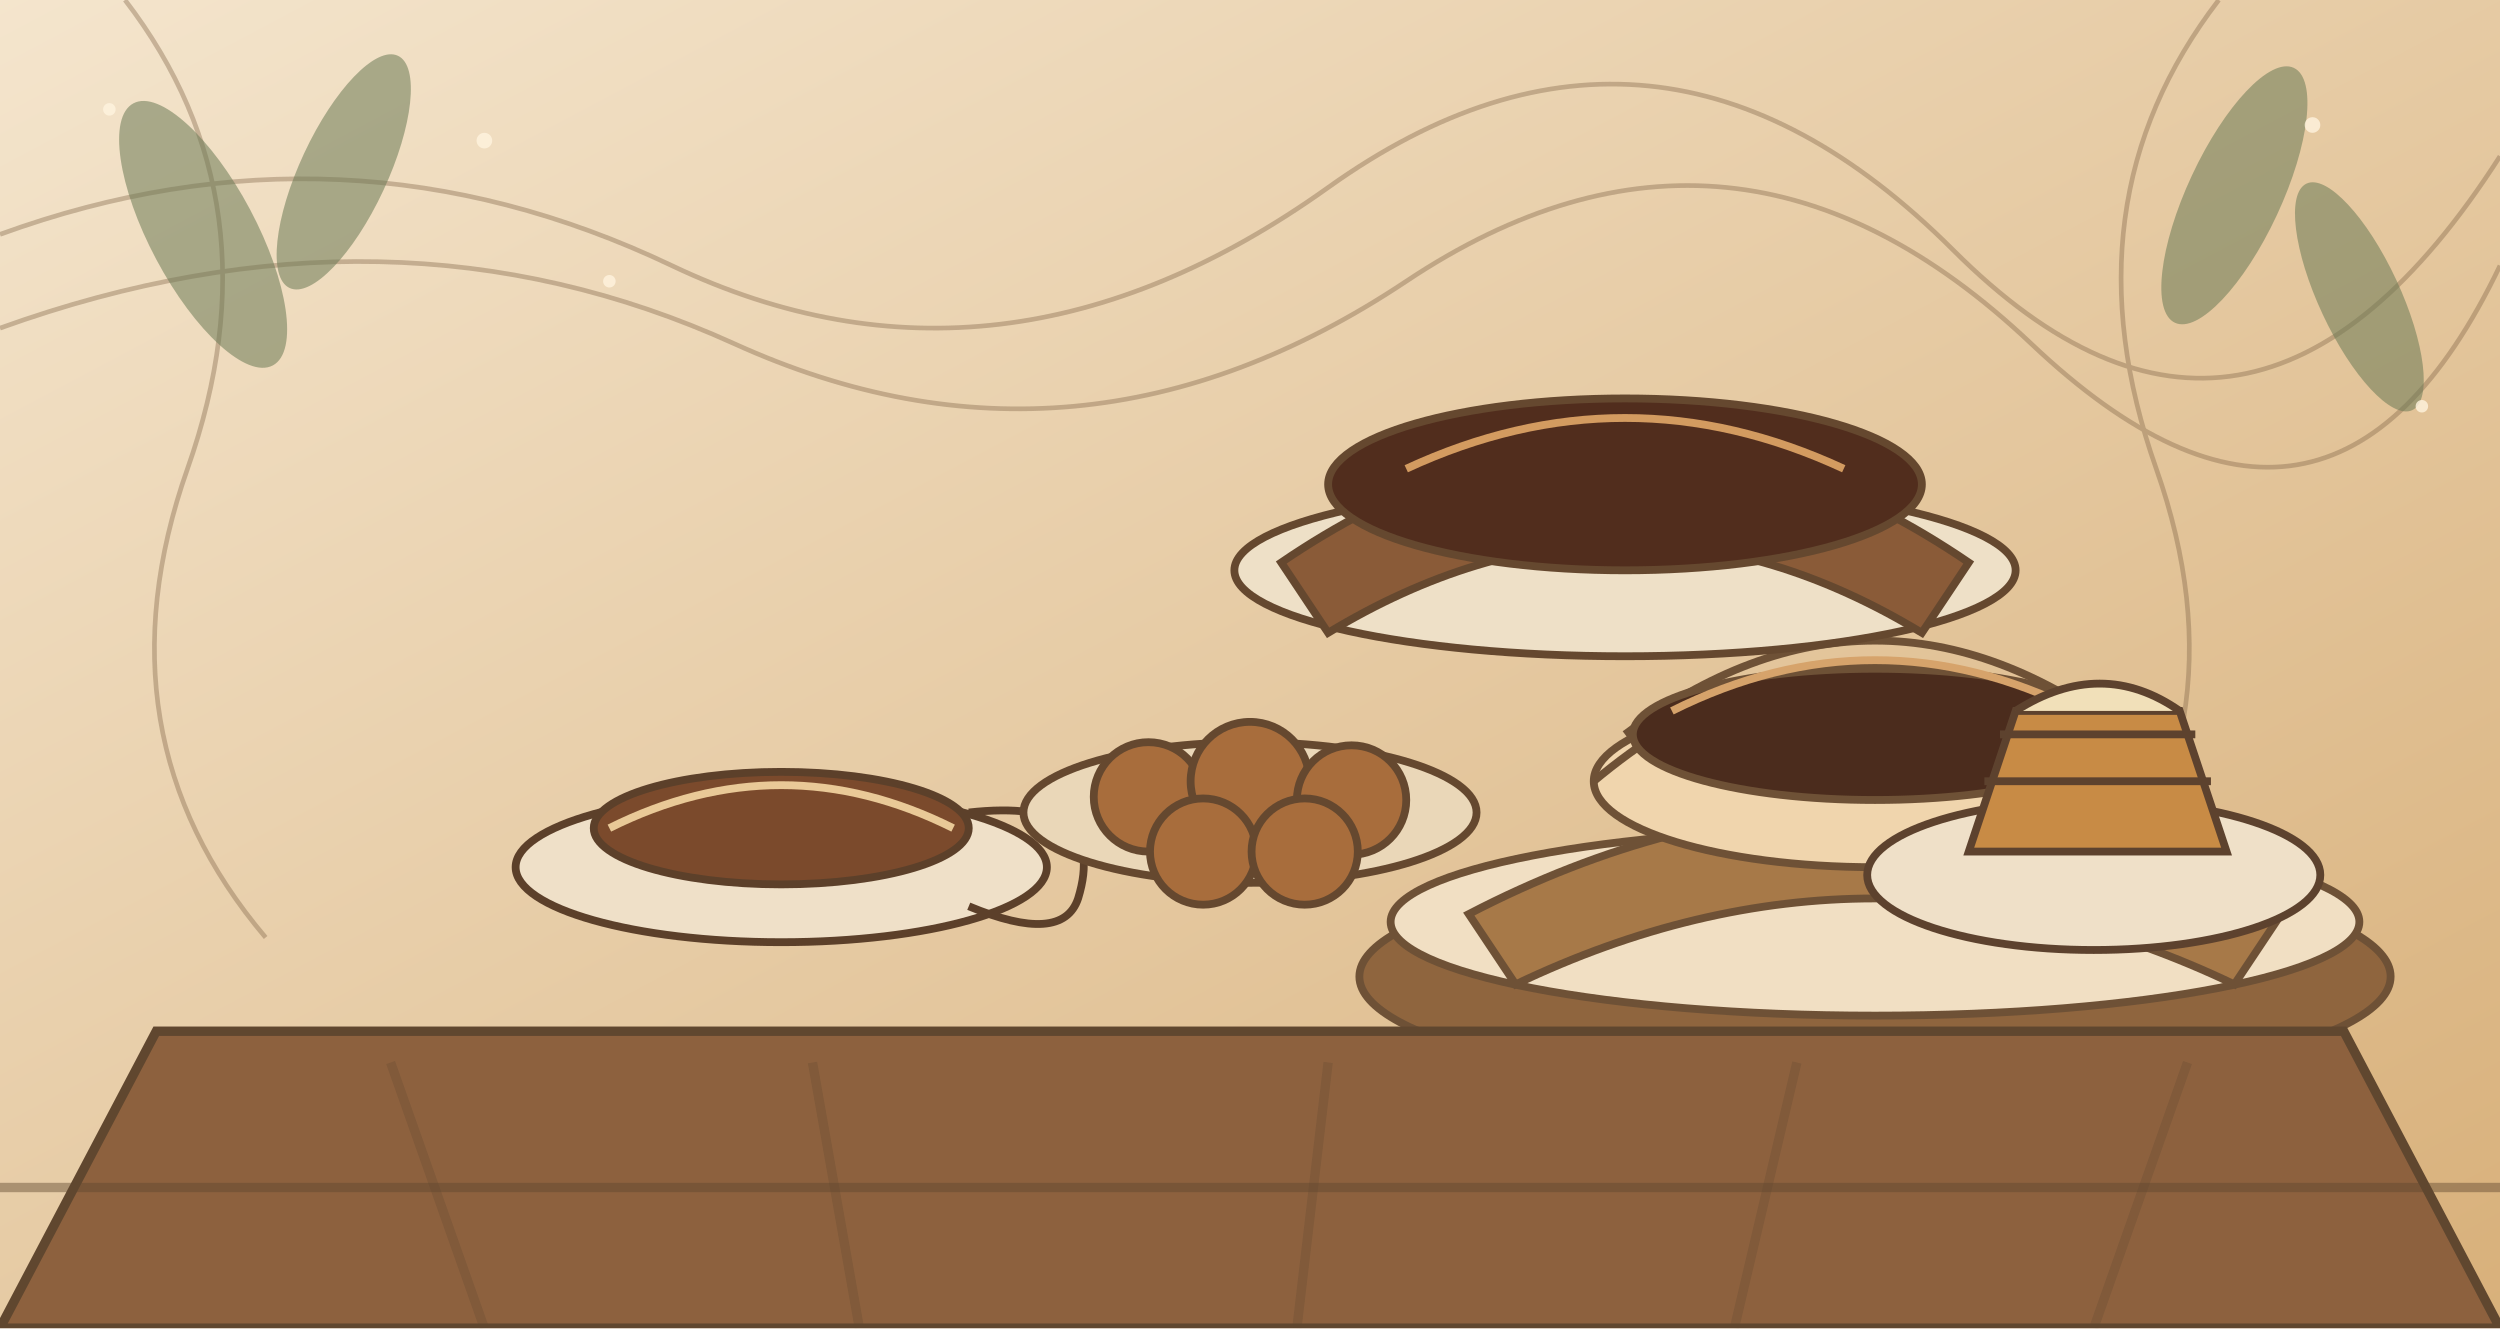
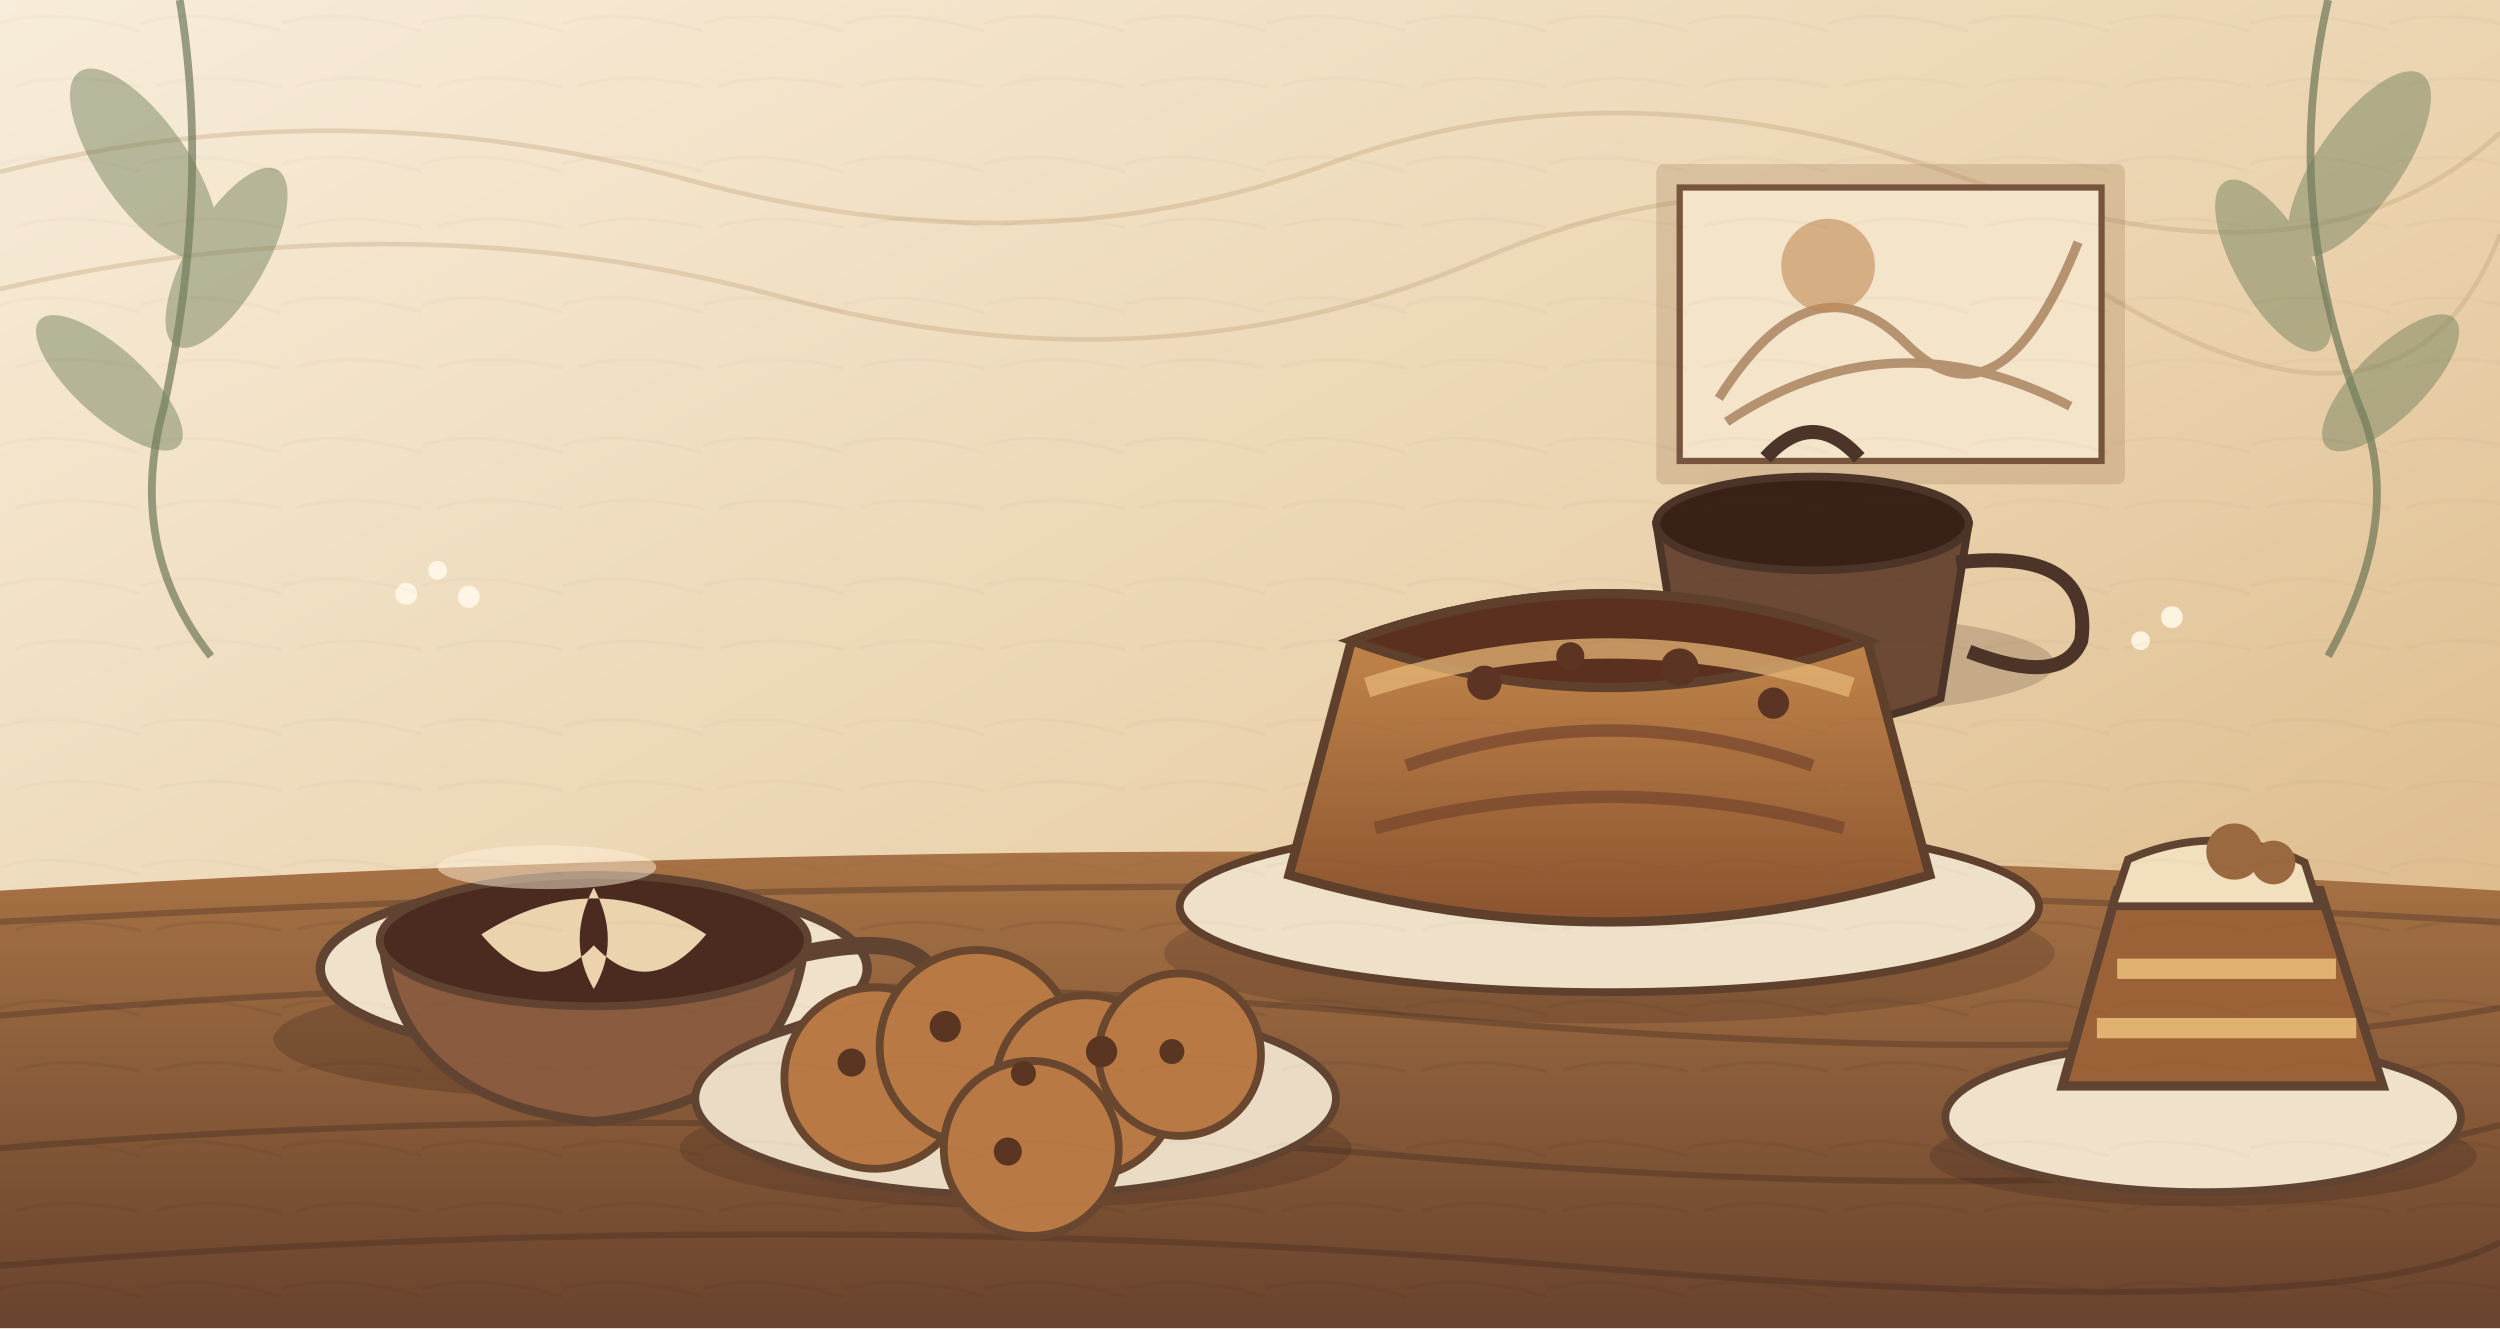
<svg xmlns="http://www.w3.org/2000/svg" viewBox="0 0 1600 850" preserveAspectRatio="xMidYMid slice">
  <defs>
-     <linearGradient id="bg" x1="0" y1="0" x2="1" y2="1">
-       <stop stop-color="#f4e5cd" />
-       <stop offset="1" stop-color="#d8b07a" />
+     <linearGradient id="wall" x1="0" y1="0" x2="1" y2="1">
+       <stop stop-color="#f8edda" />
+       <stop offset=".55" stop-color="#ead2ad" />
+       <stop offset="1" stop-color="#d7b17c" />
    </linearGradient>
-     <filter id="soft">
-       <feGaussianBlur stdDeviation="1.2" />
+     <linearGradient id="table" x1="0" y1="0" x2="0" y2="1">
+       <stop stop-color="#a87345" />
+       <stop offset="1" stop-color="#69432d" />
+     </linearGradient>
+     <linearGradient id="cake" x1="0" y1="0" x2="0" y2="1">
+       <stop stop-color="#c98b4e" />
+       <stop offset="1" stop-color="#8b542f" />
+     </linearGradient>
+     <filter id="shadow">
+       <feGaussianBlur stdDeviation="10" />
    </filter>
+     <pattern id="grain" width="90" height="90" patternUnits="userSpaceOnUse">
+       <path d="M0 15 Q35 4 90 20 M10 55 Q45 44 100 58" fill="none" stroke="#4b2f21" stroke-width="2" opacity=".12" />
+     </pattern>
  </defs>
-   <rect width="1600" height="850" fill="url(#bg)" />
-   <g fill="none" stroke="#7d6245" stroke-width="3" opacity=".38">
-     <path d="M0 150 Q220 70 430 170 T850 120 T1250 160 T1600 100" />
-     <path d="M0 210 Q250 120 470 220 T900 180 T1300 220 T1600 170" />
-     <path d="M80 0 Q180 130 120 300 T170 600" />
-     <path d="M1420 0 Q1320 130 1380 300 T1330 600" />
+   <rect width="1600" height="850" fill="url(#wall)" />
+   <path d="M0 110 Q220 55 440 115 T850 105 T1260 115 T1600 85 M0 185 Q260 125 500 190 T950 165 T1350 190 T1600 150" fill="none" stroke="#b99a70" stroke-width="3" opacity=".32" />
+   <g fill="none" stroke="#647050" stroke-width="5" opacity=".65">
+     <path d="M115 0 Q135 120 105 260 Q80 350 135 420" />
+     <path d="M1490 0 Q1460 130 1510 260 Q1540 330 1490 420" />
  </g>
-   <g opacity=".55" fill="#6c7a55">
-     <ellipse cx="130" cy="150" rx="34" ry="95" transform="rotate(-28 130 150)" />
-     <ellipse cx="220" cy="110" rx="28" ry="82" transform="rotate(25 220 110)" />
-     <ellipse cx="1430" cy="125" rx="30" ry="90" transform="rotate(25 1430 125)" />
-     <ellipse cx="1510" cy="190" rx="26" ry="80" transform="rotate(-25 1510 190)" />
+   <g fill="#71805d" opacity=".48">
+     <ellipse cx="92" cy="105" rx="28" ry="72" transform="rotate(-35 92 105)" />
+     <ellipse cx="145" cy="165" rx="25" ry="65" transform="rotate(30 145 165)" />
+     <ellipse cx="70" cy="245" rx="22" ry="60" transform="rotate(-48 70 245)" />
+     <ellipse cx="1510" cy="105" rx="27" ry="70" transform="rotate(35 1510 105)" />
+     <ellipse cx="1455" cy="170" rx="24" ry="62" transform="rotate(-30 1455 170)" />
+     <ellipse cx="1530" cy="245" rx="22" ry="58" transform="rotate(45 1530 245)" />
  </g>
-   <g stroke="#6e5136" stroke-width="5" fill="#b88a55">
-     <ellipse cx="1200" cy="625" rx="330" ry="75" fill="#8f653e" />
-     <ellipse cx="1200" cy="590" rx="310" ry="60" fill="#f1dfc3" />
-     <path d="M940 585 Q1200 450 1460 585 L1430 630 Q1200 520 970 630Z" fill="#a77948" />
-     <ellipse cx="1200" cy="500" rx="180" ry="55" fill="#f0d5ad" />
-     <path d="M1020 500 Q1200 350 1380 500" fill="none" />
-     <path d="M1040 470 Q1200 350 1360 470" fill="none" />
-     <ellipse cx="1200" cy="470" rx="155" ry="42" fill="#4b2c1d" />
-     <path d="M1070 455 Q1200 390 1330 455" stroke="#d6a36b" fill="none" />
+   <rect x="1060" y="105" width="300" height="205" rx="5" fill="#9a744f" opacity=".25" />
+   <rect x="1075" y="120" width="270" height="175" fill="#f4e4ca" stroke="#76553c" stroke-width="4" />
+   <path d="M1100 255 Q1160 160 1220 220 T1330 155 M1105 270 Q1210 200 1325 260" fill="none" stroke="#9a704b" stroke-width="6" opacity=".7" />
+   <circle cx="1170" cy="170" r="30" fill="#c18b55" opacity=".6" />
+   <ellipse cx="450" cy="625" rx="300" ry="48" fill="#352017" opacity=".18" filter="url(#shadow)" />
+   <ellipse cx="1030" cy="640" rx="390" ry="55" fill="#352017" opacity=".2" filter="url(#shadow)" />
+   <path d="M0 570 Q800 520 1600 570 L1600 850 L0 850Z" fill="url(#table)" />
+   <path d="M0 590 Q800 545 1600 590 M0 650 Q450 610 900 650 T1600 645 M0 735 Q420 700 900 740 T1600 720 M0 810 Q500 770 1000 810 T1600 795" fill="none" stroke="#3d251b" stroke-width="4" opacity=".32" />
+   <rect y="570" width="1600" height="280" fill="url(#grain)" opacity=".8" />
+   <g transform="translate(1160 335)">
+     <ellipse cx="0" cy="90" rx="155" ry="32" fill="#43271c" opacity=".2" />
+     <path d="M-100 0 Q0 -45 100 0 L82 112 Q0 145 -82 112Z" fill="#6b4935" stroke="#4d3428" stroke-width="5" />
+     <ellipse cx="0" cy="0" rx="100" ry="30" fill="#3a2118" stroke="#4d3428" stroke-width="5" />
+     <path d="M92 25 Q180 15 172 75 Q160 105 100 82 M-30 -42 Q0 -75 30 -42" fill="none" stroke="#4d3428" stroke-width="9" />
  </g>
-   <g stroke="#60472f" stroke-width="6">
-     <path d="M700 660 L1500 660 L1600 850 L0 850 L100 660Z" fill="#8d613e" />
-     <path d="M0 760 L1600 760" fill="none" opacity=".45" />
-     <path d="M250 680 L310 850 M520 680 L550 850 M850 680 L830 850 M1150 680 L1110 850 M1400 680 L1340 850" opacity=".28" />
-   </g>
-   <g stroke="#5c402a" stroke-width="5">
-     <ellipse cx="500" cy="555" rx="170" ry="48" fill="#efe0c8" />
-     <ellipse cx="500" cy="530" rx="120" ry="36" fill="#7b4a2c" />
-     <path d="M390 530 Q500 475 610 530" fill="none" stroke="#e9c997" />
-     <path d="M620 520 Q710 510 690 575 Q680 605 620 580" fill="none" />
-   </g>
-   <g stroke="#65482f" stroke-width="5">
-     <ellipse cx="800" cy="520" rx="145" ry="45" fill="#ead7b8" />
-     <g fill="#a86d3c">
-       <circle cx="735" cy="510" r="35" />
-       <circle cx="800" cy="500" r="38" />
-       <circle cx="865" cy="512" r="35" />
-       <circle cx="770" cy="545" r="34" />
-       <circle cx="835" cy="545" r="34" />
+   <g transform="translate(1030 515)">
+     <ellipse cx="0" cy="95" rx="285" ry="45" fill="#3b241a" opacity=".22" />
+     <ellipse cx="0" cy="65" rx="275" ry="55" fill="#eee0c9" stroke="#5e402d" stroke-width="5" />
+     <path d="M-205 45 L-165 -105 Q0 -165 165 -105 L205 45 Q0 105 -205 45Z" fill="url(#cake)" stroke="#5e402d" stroke-width="6" />
+     <path d="M-165 -105 Q0 -165 165 -105 Q0 -45 -165 -105Z" fill="#5b301f" stroke="#5e402d" stroke-width="6" />
+     <path d="M-155 -75 Q0 -125 155 -75" fill="none" stroke="#e6b675" stroke-width="13" opacity=".75" />
+     <path d="M-130 -25 Q0 -70 130 -25 M-150 15 Q0 -25 150 15" fill="none" stroke="#75452d" stroke-width="8" opacity=".7" />
+     <g fill="#5b3423">
+       <circle cx="-80" cy="-78" r="11" />
+       <circle cx="-25" cy="-95" r="9" />
+       <circle cx="45" cy="-88" r="12" />
+       <circle cx="105" cy="-65" r="10" />
    </g>
  </g>
-   <g stroke="#5d422e" stroke-width="5">
-     <ellipse cx="1340" cy="560" rx="145" ry="48" fill="#efe0c8" />
-     <path d="M1260 545 L1290 455 L1395 455 L1425 545Z" fill="#c88b45" />
-     <path d="M1280 470 L1405 470" />
-     <path d="M1270 500 L1415 500" />
-     <path d="M1290 455 Q1345 420 1395 455" fill="#f1e0b9" />
+   <g transform="translate(380 560)">
+     <ellipse cx="0" cy="105" rx="205" ry="38" fill="#321f18" opacity=".25" />
+     <ellipse cx="0" cy="60" rx="175" ry="55" fill="#efe1ca" stroke="#604431" stroke-width="6" />
+     <path d="M-135 42 Q-125 145 0 158 Q125 145 135 42Z" fill="#8a5b3e" stroke="#604431" stroke-width="6" />
+     <ellipse cx="0" cy="42" rx="137" ry="42" fill="#4b2b20" stroke="#604431" stroke-width="5" />
+     <path d="M-72 38 Q0 -8 72 38 Q35 82 0 45 Q-35 82 -72 38Z M0 8 Q-18 42 0 73 Q18 42 0 8Z" fill="#ead3ad" />
+     <path d="M135 50 Q230 30 220 92 Q208 125 142 106" fill="none" stroke="#604431" stroke-width="11" />
+     <ellipse cx="-30" cy="-5" rx="70" ry="14" fill="#fff0d7" opacity=".5" />
  </g>
-   <g stroke="#65482f" stroke-width="5">
-     <ellipse cx="1040" cy="365" rx="250" ry="55" fill="#eee0c7" />
-     <path d="M820 360 Q1040 210 1260 360 L1230 405 Q1040 290 850 405Z" fill="#8a5b38" />
-     <ellipse cx="1040" cy="310" rx="190" ry="55" fill="#512d1d" />
-     <path d="M900 300 Q1040 235 1180 300" fill="none" stroke="#d39b60" />
+   <g transform="translate(650 665)">
+     <ellipse cx="0" cy="70" rx="215" ry="38" fill="#382219" opacity=".22" />
+     <ellipse cx="0" cy="38" rx="205" ry="62" fill="#eadbc4" stroke="#604431" stroke-width="5" />
+     <g fill="#b87945" stroke="#69462e" stroke-width="5">
+       <circle cx="-90" cy="25" r="58" />
+       <circle cx="-25" cy="5" r="62" />
+       <circle cx="45" cy="30" r="58" />
+       <circle cx="105" cy="10" r="52" />
+       <circle cx="10" cy="70" r="56" />
+     </g>
+     <g fill="#5a3522">
+       <circle cx="-105" cy="15" r="9" />
+       <circle cx="-45" cy="-8" r="10" />
+       <circle cx="5" cy="22" r="8" />
+       <circle cx="55" cy="8" r="10" />
+       <circle cx="100" cy="8" r="8" />
+       <circle cx="-5" cy="72" r="9" />
+     </g>
  </g>
-   <g fill="#fff4df" opacity=".8">
-     <circle cx="70" cy="70" r="4" />
-     <circle cx="310" cy="90" r="5" />
-     <circle cx="390" cy="180" r="4" />
-     <circle cx="1480" cy="80" r="5" />
-     <circle cx="1550" cy="260" r="4" />
+   <g transform="translate(1410 650)">
+     <ellipse cx="0" cy="90" rx="175" ry="32" fill="#321f18" opacity=".24" />
+     <ellipse cx="0" cy="65" rx="165" ry="48" fill="#efe1ca" stroke="#604431" stroke-width="5" />
+     <path d="M-90 45 L-55 -80 L75 -80 L115 45Z" fill="#9b6237" stroke="#604431" stroke-width="6" />
+     <path d="M-58 -70 L-48 -100 Q10 -125 65 -98 L74 -70Z" fill="#f2dfbd" stroke="#604431" stroke-width="5" />
+     <path d="M-55 -30 L85 -30 M-68 8 L98 8" stroke="#e1b172" stroke-width="13" />
+     <circle cx="20" cy="-105" r="18" fill="#9a693f" />
+     <circle cx="45" cy="-98" r="14" fill="#9a693f" />
  </g>
+   <g fill="#fff7e8" opacity=".9">
+     <circle cx="260" cy="380" r="7" />
+     <circle cx="280" cy="365" r="6" />
+     <circle cx="300" cy="382" r="7" />
+     <circle cx="1370" cy="410" r="6" />
+     <circle cx="1390" cy="395" r="7" />
+   </g>
+   <rect width="1600" height="850" fill="url(#grain)" opacity=".22" />
</svg>
